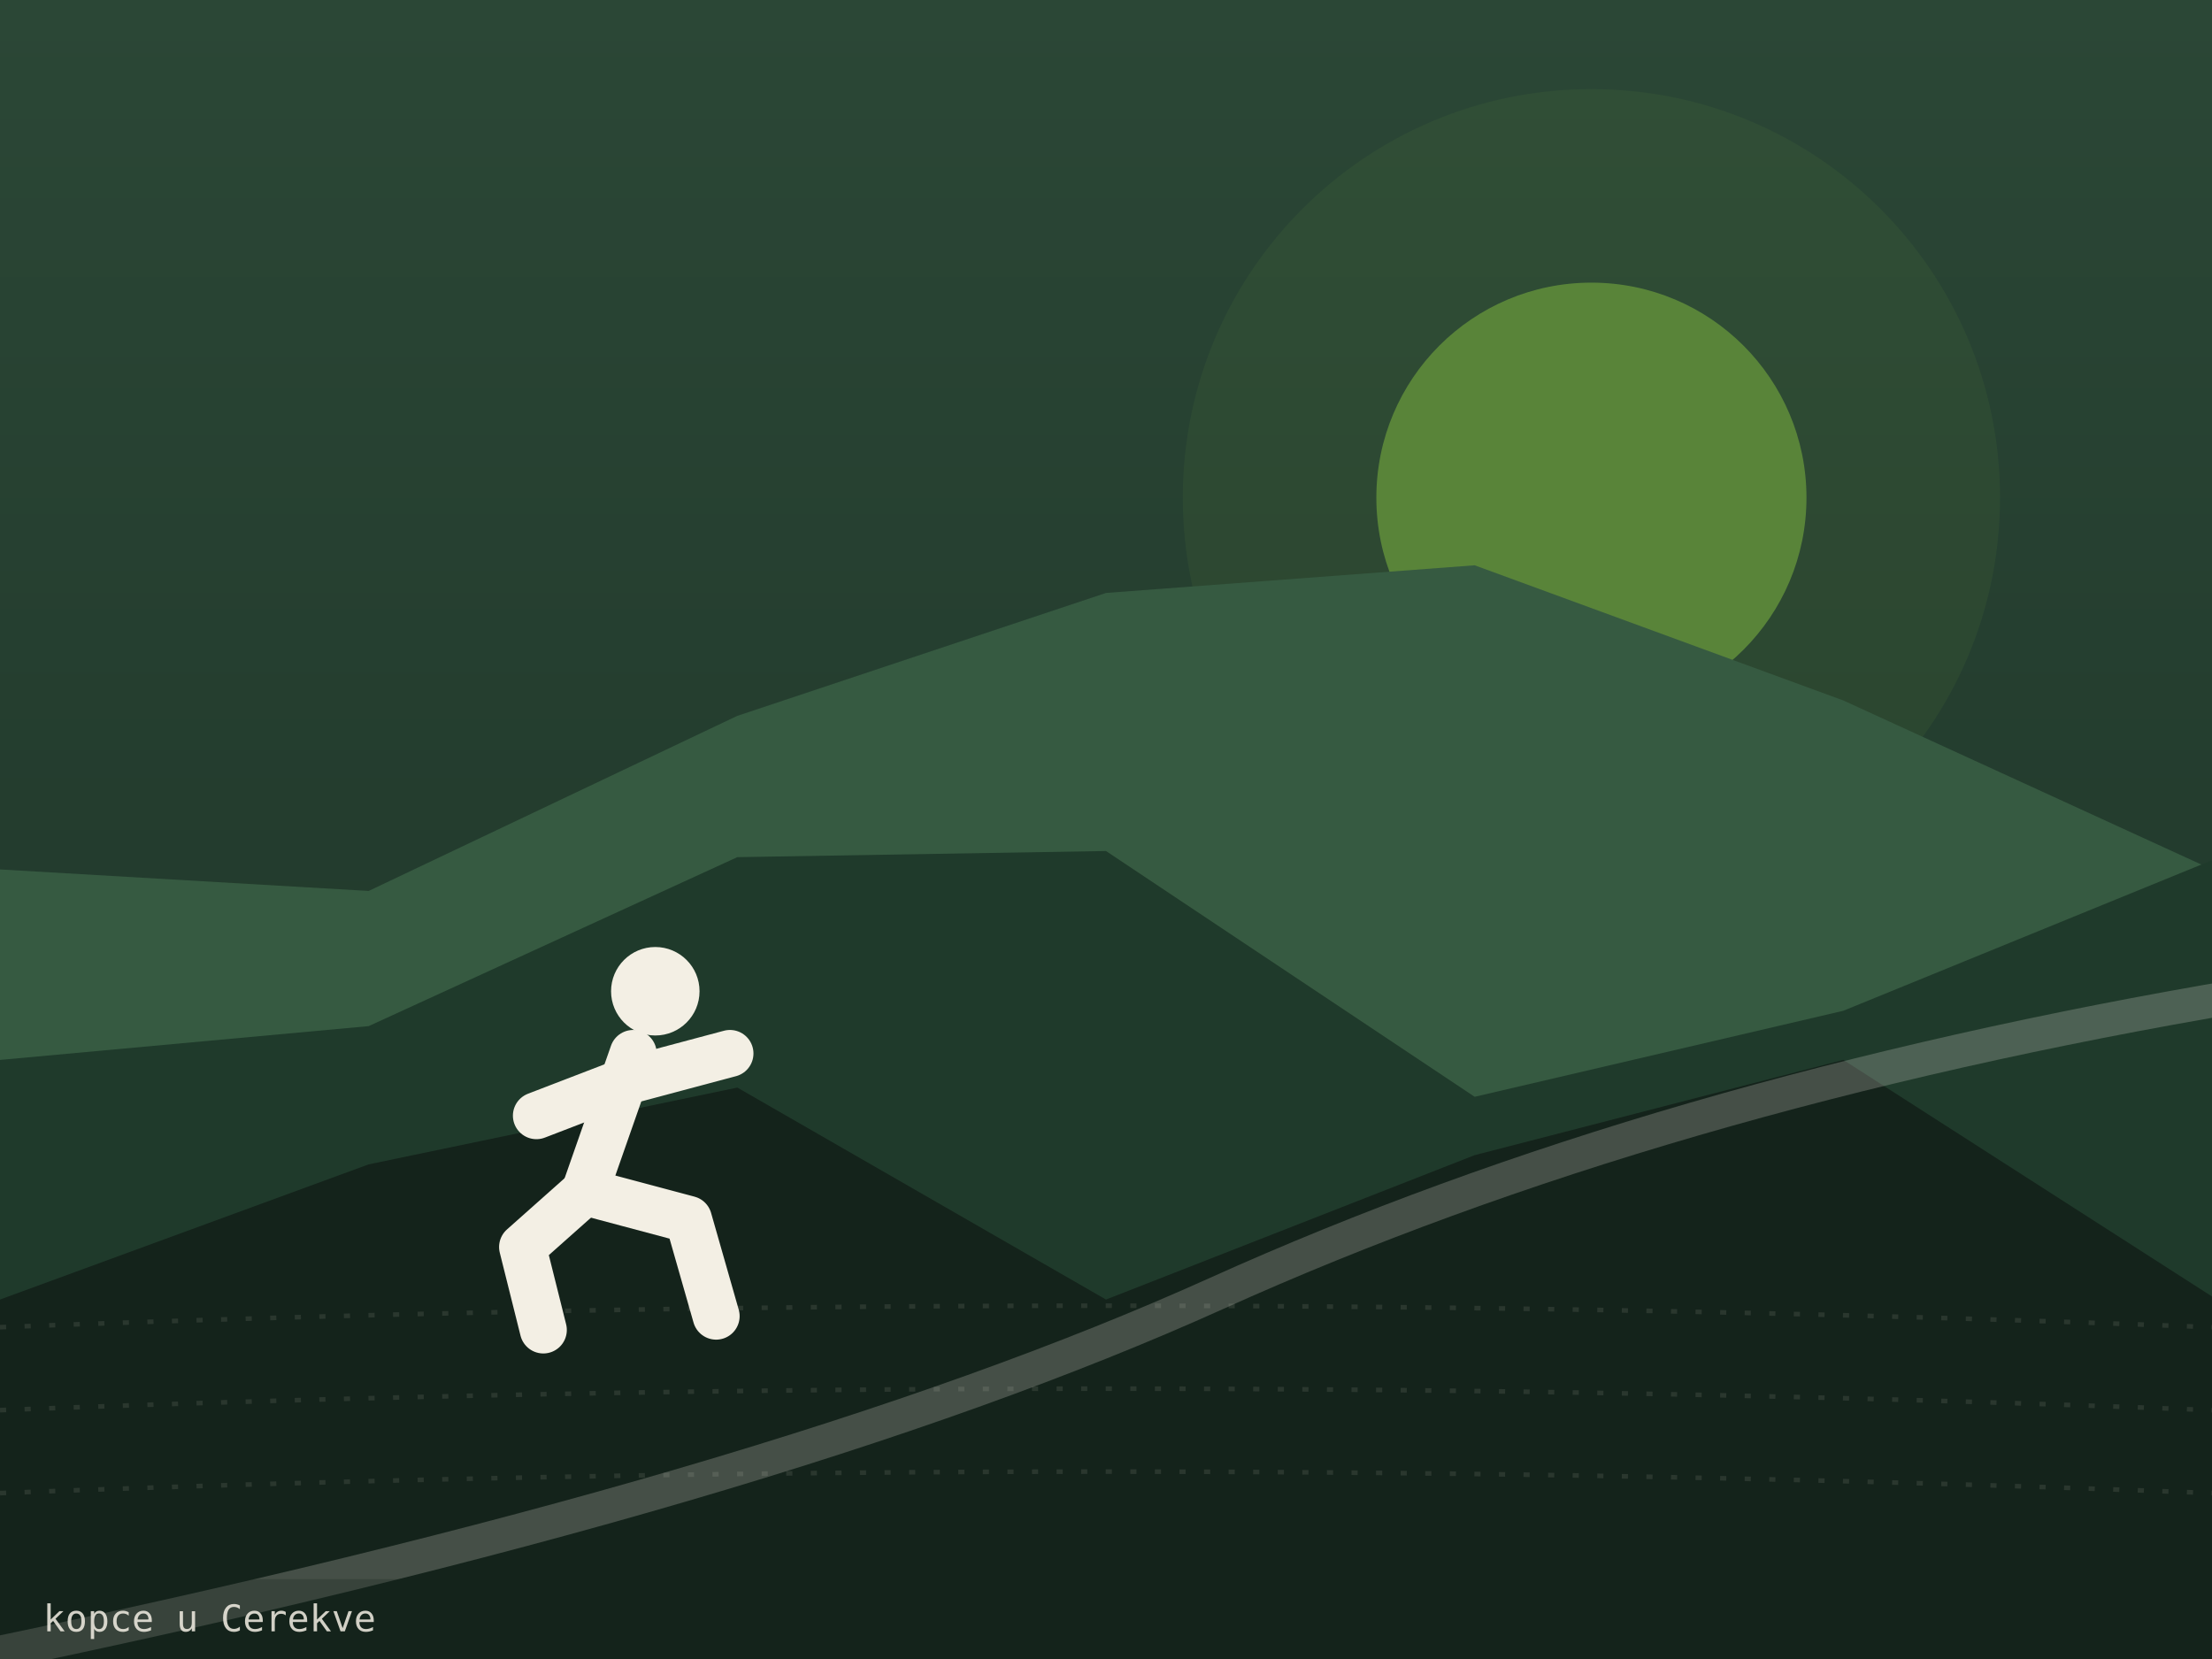
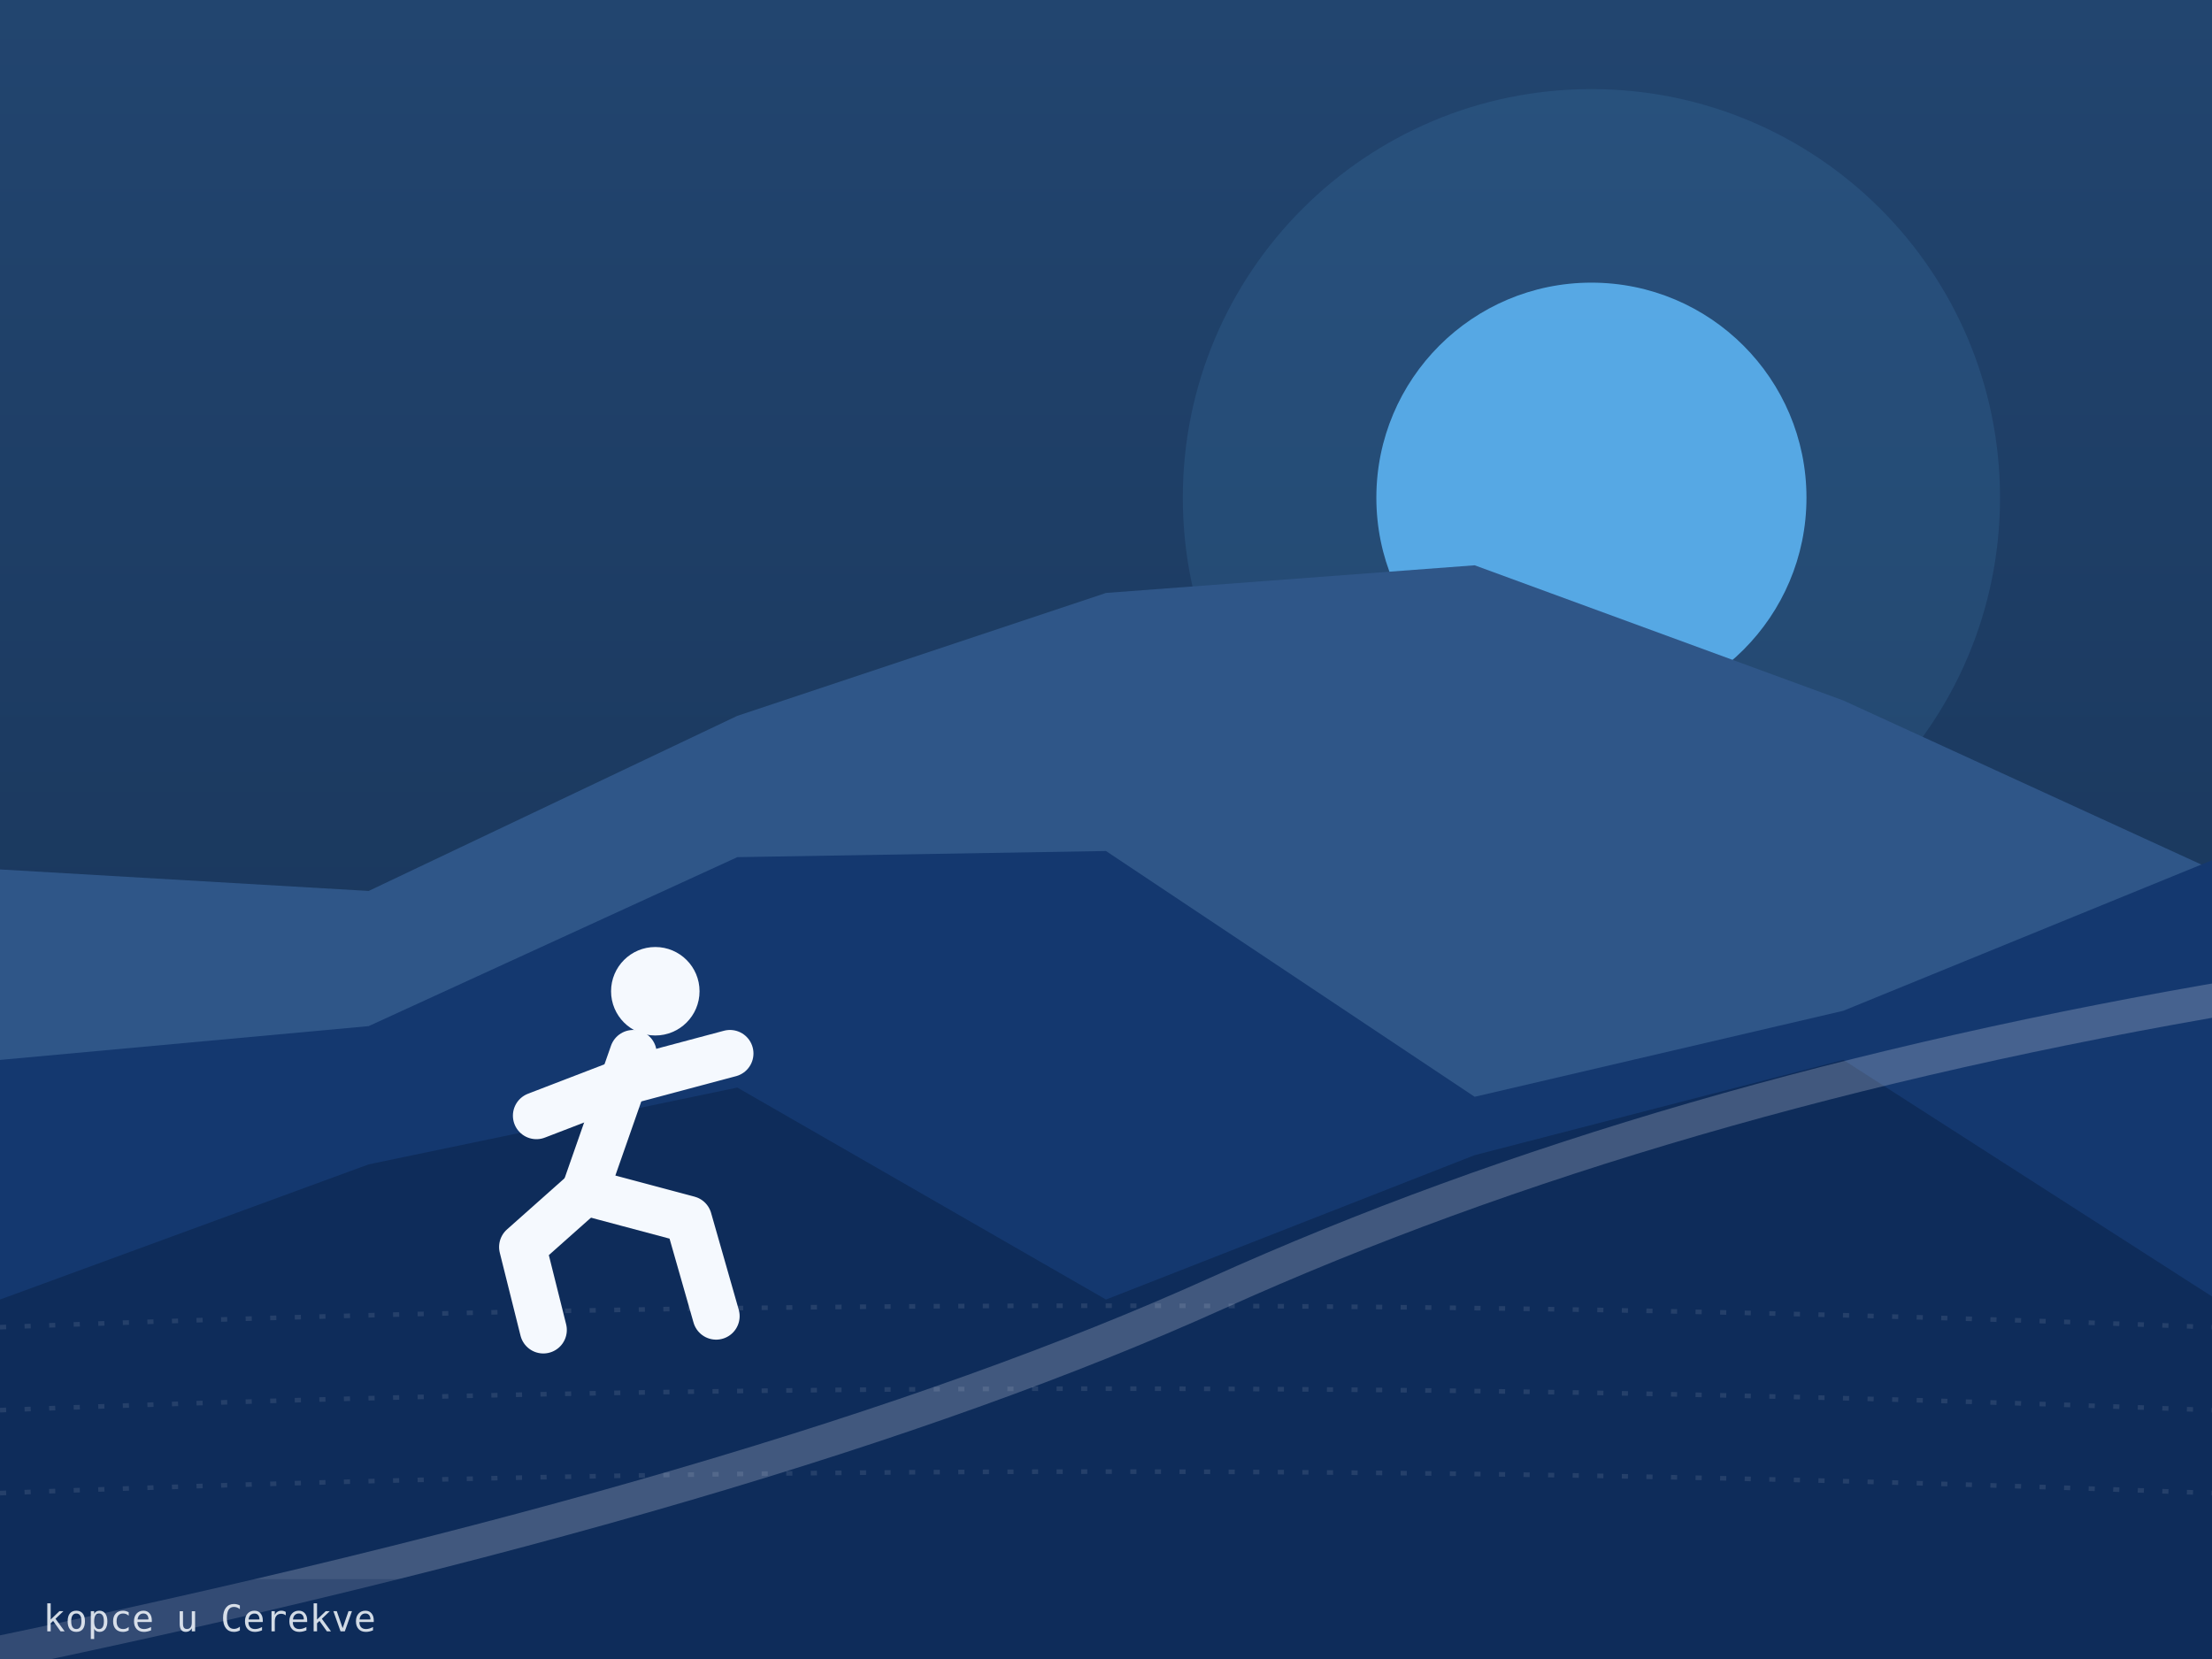
<svg xmlns="http://www.w3.org/2000/svg" viewBox="0 0 720 540" width="720" height="540" role="img" aria-label="kopce u Cerekve">
  <defs>
    <linearGradient id="sky45" x1="0" y1="0" x2="0" y2="1">
-       <stop offset="0" stop-color="#2b4736" />
-       <stop offset="1" stop-color="#1c3226" />
+       <stop offset="0" stop-color="#22456f" />
+       <stop offset="1" stop-color="#152f52" />
    </linearGradient>
    <linearGradient id="gl45" x1="0" y1="0" x2="0" y2="1">
-       <stop offset="0" stop-color="#5C8A3A" stop-opacity="0.9" />
-       <stop offset="1" stop-color="#5C8A3A" stop-opacity="0" />
+       <stop offset="0" stop-color="#5AB0EE" stop-opacity="0.9" />
+       <stop offset="1" stop-color="#5AB0EE" stop-opacity="0" />
    </linearGradient>
  </defs>
  <rect width="720" height="540" fill="url(#sky45)" />
-   <circle cx="518" cy="162" r="70" fill="#5C8A3A" opacity="0.92" />
-   <circle cx="518" cy="162" r="133" fill="#5C8A3A" opacity="0.12" />
-   <path d="M 0 243 L 0 283 L 120 290 L 240 233 L 360 193 L 480 184 L 600 228 L 720 283 L 720 540 L 0 540 Z" fill="#365a41" />
-   <path d="M 0 313 L 0 345 L 120 334 L 240 279 L 360 277 L 480 357 L 600 329 L 720 280 L 720 540 L 0 540 Z" fill="#1F3A2B" />
-   <path d="M 0 383 L 0 423 L 120 379 L 240 354 L 360 423 L 480 376 L 600 345 L 720 422 L 720 540 L 0 540 Z" fill="#14231B" />
-   <path d="M 0 432 Q 360 418 720 432" fill="none" stroke="#F3EFE4" stroke-opacity="0.10" stroke-dasharray="2 6" stroke-width="1.5" />
-   <path d="M 0 459 Q 360 445 720 459" fill="none" stroke="#F3EFE4" stroke-opacity="0.10" stroke-dasharray="2 6" stroke-width="1.5" />
-   <path d="M 0 486 Q 360 472 720 486" fill="none" stroke="#F3EFE4" stroke-opacity="0.10" stroke-dasharray="2 6" stroke-width="1.5" />
-   <path d="M -10 540 Q 252 486 396 421 T 730 324" fill="none" stroke="#F3EFE4" stroke-opacity="0.22" stroke-width="11" stroke-linecap="round" />
+   <circle cx="518" cy="162" r="70" fill="#5AB0EE" opacity="0.92" />
+   <circle cx="518" cy="162" r="133" fill="#5AB0EE" opacity="0.12" />
+   <path d="M 0 243 L 0 283 L 120 290 L 240 233 L 360 193 L 480 184 L 600 228 L 720 283 L 720 540 L 0 540 Z" fill="#2f5688" />
+   <path d="M 0 313 L 0 345 L 120 334 L 240 279 L 360 277 L 480 357 L 600 329 L 720 280 L 720 540 L 0 540 Z" fill="#14386F" />
+   <path d="M 0 383 L 0 423 L 120 379 L 240 354 L 360 423 L 480 376 L 600 345 L 720 422 L 720 540 L 0 540 Z" fill="#0E2C5A" />
+   <path d="M 0 432 Q 360 418 720 432" fill="none" stroke="#F5F9FE" stroke-opacity="0.10" stroke-dasharray="2 6" stroke-width="1.5" />
+   <path d="M 0 459 Q 360 445 720 459" fill="none" stroke="#F5F9FE" stroke-opacity="0.10" stroke-dasharray="2 6" stroke-width="1.5" />
+   <path d="M 0 486 Q 360 472 720 486" fill="none" stroke="#F5F9FE" stroke-opacity="0.10" stroke-dasharray="2 6" stroke-width="1.5" />
+   <path d="M -10 540 Q 252 486 396 421 T 730 324" fill="none" stroke="#F5F9FE" stroke-opacity="0.22" stroke-width="11" stroke-linecap="round" />
  <g transform="translate(201.6,356.4) scale(4.5)">
-     <line x1="1" y1="-3" x2="-2.5" y2="7" stroke="#F3EFE4" stroke-width="3.4" stroke-linecap="round" />
-     <line x1="0.5" y1="-1" x2="8" y2="-3" stroke="#F3EFE4" stroke-width="3.4" stroke-linecap="round" />
-     <line x1="0.5" y1="-1" x2="-6" y2="1.5" stroke="#F3EFE4" stroke-width="3.4" stroke-linecap="round" />
-     <path d="M -2.5 7 L 5 9 L 7 16" fill="none" stroke="#F3EFE4" stroke-width="3.4" stroke-linecap="round" stroke-linejoin="round" />
-     <path d="M -2.5 7 L -7 11 L -5.5 17" fill="none" stroke="#F3EFE4" stroke-width="3.4" stroke-linecap="round" stroke-linejoin="round" />
-     <circle cx="2.6" cy="-7.5" r="3.2" fill="#F3EFE4" />
+     <line x1="1" y1="-3" x2="-2.5" y2="7" stroke="#F5F9FE" stroke-width="3.4" stroke-linecap="round" />
+     <line x1="0.5" y1="-1" x2="8" y2="-3" stroke="#F5F9FE" stroke-width="3.4" stroke-linecap="round" />
+     <line x1="0.5" y1="-1" x2="-6" y2="1.5" stroke="#F5F9FE" stroke-width="3.4" stroke-linecap="round" />
+     <path d="M -2.5 7 L 5 9 L 7 16" fill="none" stroke="#F5F9FE" stroke-width="3.4" stroke-linecap="round" stroke-linejoin="round" />
+     <path d="M -2.5 7 L -7 11 L -5.5 17" fill="none" stroke="#F5F9FE" stroke-width="3.4" stroke-linecap="round" stroke-linejoin="round" />
+     <circle cx="2.6" cy="-7.5" r="3.2" fill="#F5F9FE" />
  </g>
-   <rect x="0" y="514" width="720" height="26" fill="#14231B" opacity="0.28" />
-   <text x="14" y="531" font-family="Space Mono, monospace" font-size="12" fill="#F3EFE4" opacity="0.85">kopce u Cerekve</text>
+   <rect x="0" y="514" width="720" height="26" fill="#0E2C5A" opacity="0.28" />
+   <text x="14" y="531" font-family="Space Mono, monospace" font-size="12" fill="#F5F9FE" opacity="0.85">kopce u Cerekve</text>
</svg>
